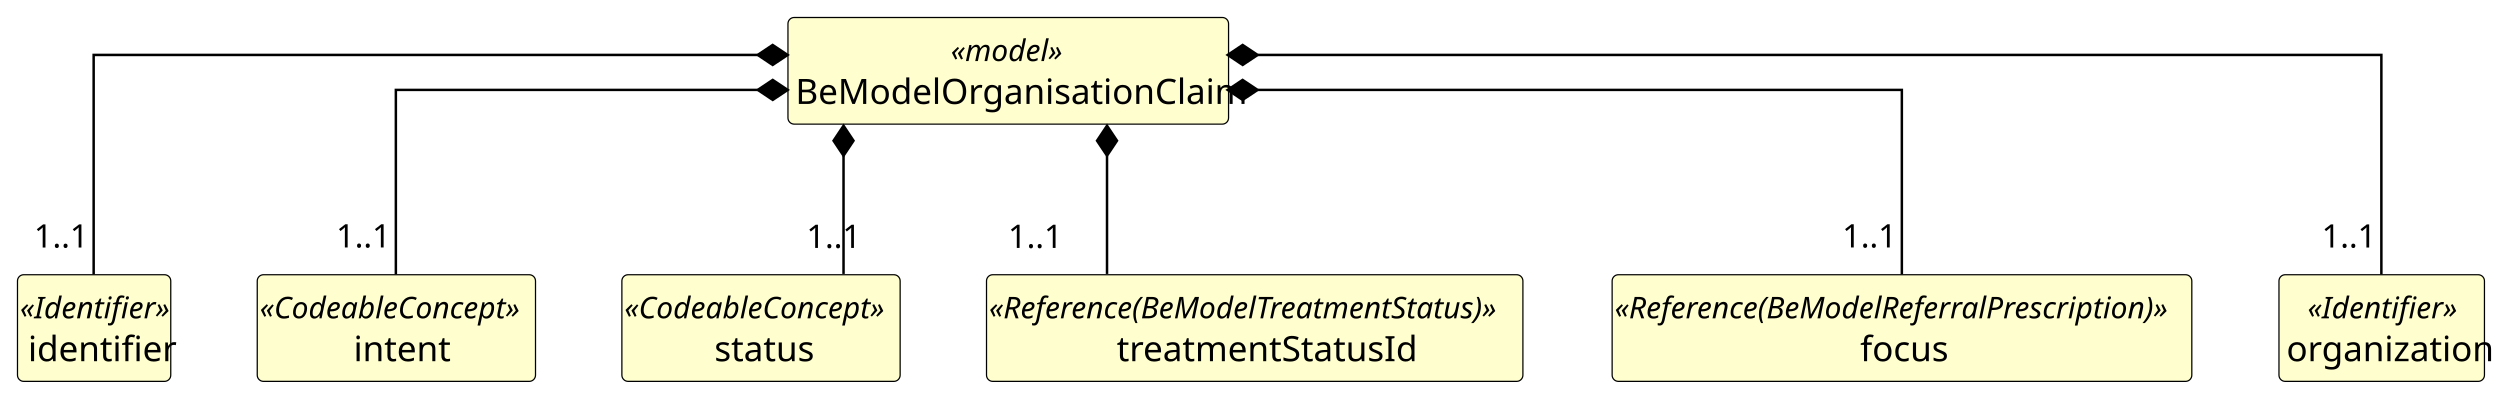
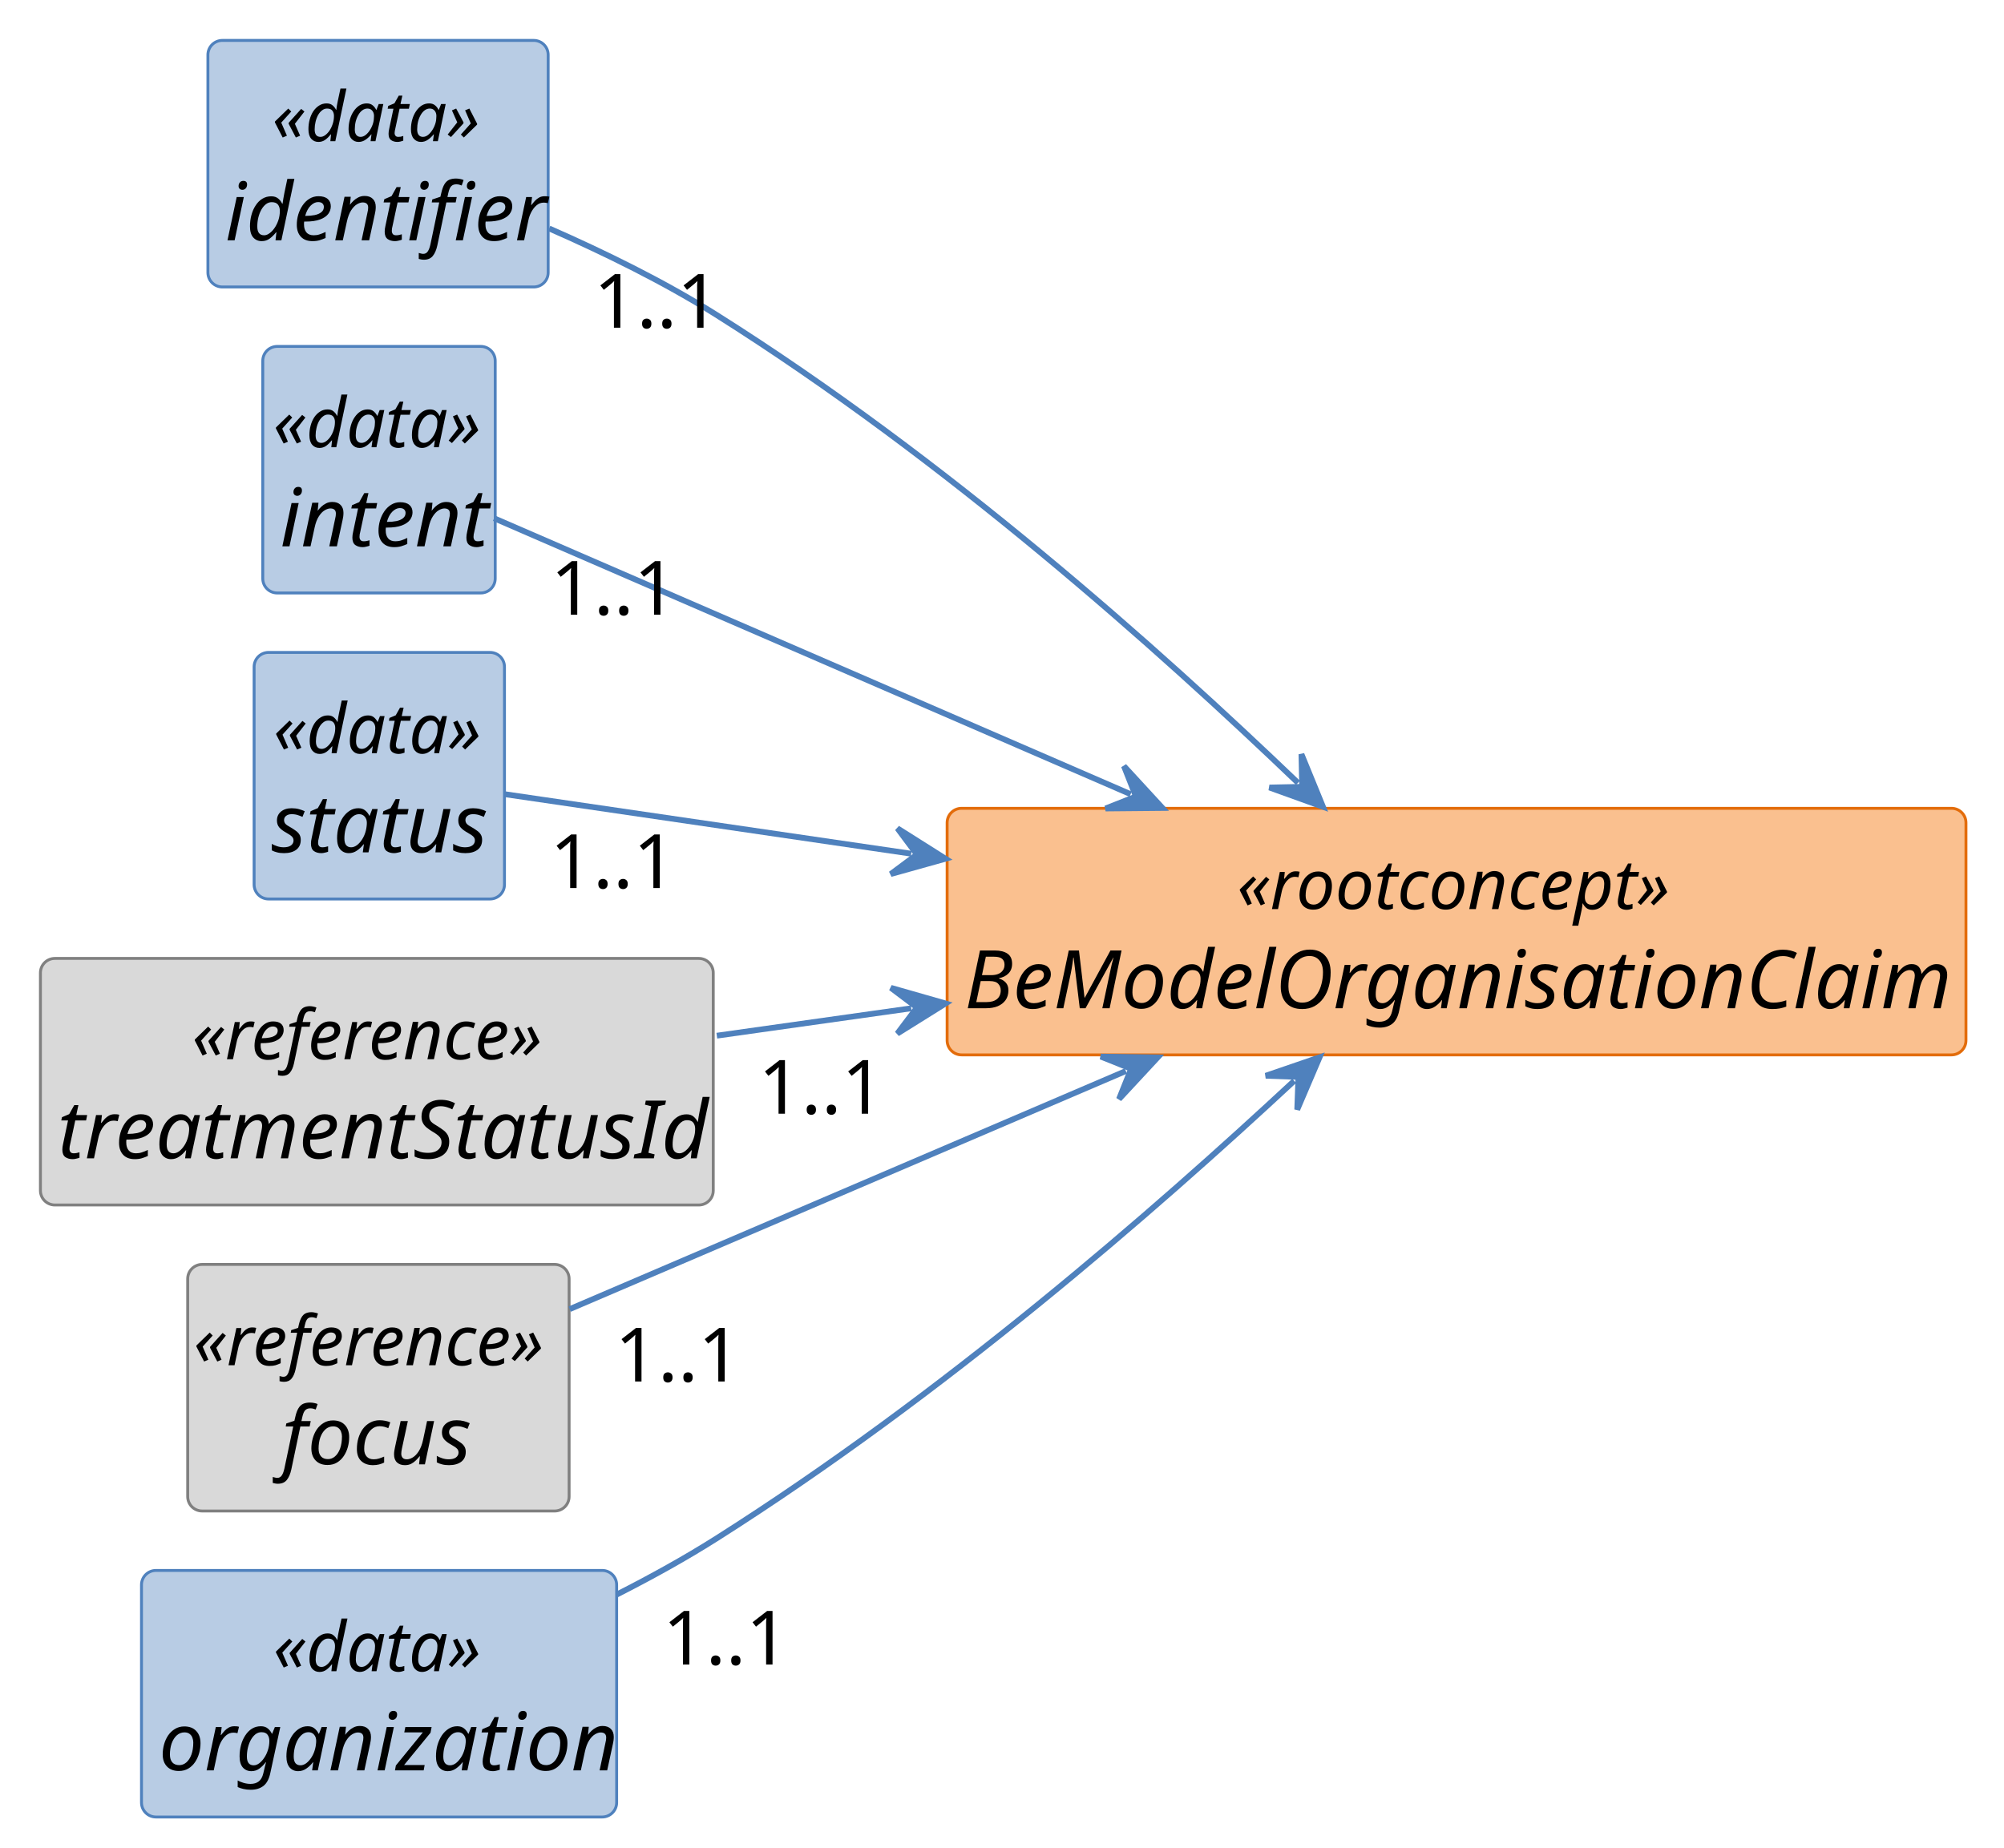
- <svg xmlns="http://www.w3.org/2000/svg" contentStyleType="text/css" data-diagram-type="CLASS" height="158px" preserveAspectRatio="none" style="width:1001px;height:158px;background:#FFFFFF;" version="1.1" viewBox="0 0 1001 158" width="1001px" zoomAndPan="magnify">
+ <svg xmlns="http://www.w3.org/2000/svg" contentStyleType="text/css" data-diagram-type="CLASS" height="320px" preserveAspectRatio="none" style="width:347px;height:320px;background:#FFFFFF;" version="1.1" viewBox="0 0 347 320" width="347px" zoomAndPan="magnify">
  <defs />
  <g>
-     <g class="entity" data-entity="BeModelOrganisationClaim" data-source-line="14" data-uid="ent0002" id="entity_BeModelOrganisationClaim">
-       <rect fill="#FEFECE" height="42.703" rx="2.5" ry="2.5" style="stroke:#000000;stroke-width:0.5;" width="176.413" x="315.5" y="7" />
-       <text fill="#000000" font-family="sans-serif" font-size="12" font-style="italic" lengthAdjust="spacing" textLength="46.031" x="380.691" y="24.457">«model»</text>
-       <text fill="#000000" font-family="sans-serif" font-size="14" lengthAdjust="spacing" textLength="170.413" x="318.5" y="41.627">BeModelOrganisationClaim</text>
+     <g class="entity" data-entity="BeModelOrganisationClaim" data-source-line="21" data-uid="ent0002" id="entity_BeModelOrganisationClaim">
+       <rect fill="#FAC08F" height="42.703" rx="2.5" ry="2.5" style="stroke:#E36C0A;stroke-width:0.5;" width="176.413" x="164" y="140" />
+       <text fill="#000000" font-family="sans-serif" font-size="12" font-style="italic" lengthAdjust="spacing" textLength="76.055" x="214.179" y="157.457">«rootconcept»</text>
+       <text fill="#000000" font-family="sans-serif" font-size="14" font-style="italic" lengthAdjust="spacing" textLength="170.413" x="167" y="174.627">BeModelOrganisationClaim</text>
    </g>
-     <g class="entity" data-entity="BeModelOrganisationClaim_identifier" data-source-line="17" data-uid="ent0003" id="entity_BeModelOrganisationClaim_identifier">
-       <rect fill="#FEFECE" height="42.703" rx="2.5" ry="2.5" style="stroke:#000000;stroke-width:0.5;" width="61.373" x="7" y="110" />
-       <text fill="#000000" font-family="sans-serif" font-size="12" font-style="italic" lengthAdjust="spacing" textLength="59.373" x="8" y="127.457">«Identifier»</text>
-       <text fill="#000000" font-family="sans-serif" font-size="14" lengthAdjust="spacing" textLength="52.917" x="11.228" y="144.627">identifier</text>
+     <g class="entity" data-entity="BeModelOrganisationClaim_identifier" data-source-line="24" data-uid="ent0003" id="entity_BeModelOrganisationClaim_identifier">
+       <rect fill="#B8CCE4" height="42.703" rx="2.5" ry="2.5" style="stroke:#4F81BD;stroke-width:0.5;" width="58.917" x="36" y="7" />
+       <text fill="#000000" font-family="sans-serif" font-size="12" font-style="italic" lengthAdjust="spacing" textLength="36.703" x="47.107" y="24.457">«data»</text>
+       <text fill="#000000" font-family="sans-serif" font-size="14" font-style="italic" lengthAdjust="spacing" textLength="52.917" x="39" y="41.627">identifier</text>
    </g>
-     <g class="entity" data-entity="BeModelOrganisationClaim_intent" data-source-line="20" data-uid="ent0004" id="entity_BeModelOrganisationClaim_intent">
-       <rect fill="#FEFECE" height="42.703" rx="2.5" ry="2.5" style="stroke:#000000;stroke-width:0.5;" width="111.418" x="103" y="110" />
-       <text fill="#000000" font-family="sans-serif" font-size="12" font-style="italic" lengthAdjust="spacing" textLength="109.418" x="104" y="127.457">«CodeableConcept»</text>
-       <text fill="#000000" font-family="sans-serif" font-size="14" lengthAdjust="spacing" textLength="34.248" x="141.585" y="144.627">intent</text>
+     <g class="entity" data-entity="BeModelOrganisationClaim_intent" data-source-line="27" data-uid="ent0004" id="entity_BeModelOrganisationClaim_intent">
+       <rect fill="#B8CCE4" height="42.703" rx="2.5" ry="2.5" style="stroke:#4F81BD;stroke-width:0.5;" width="40.248" x="45.5" y="60" />
+       <text fill="#000000" font-family="sans-serif" font-size="12" font-style="italic" lengthAdjust="spacing" textLength="36.703" x="47.273" y="77.457">«data»</text>
+       <text fill="#000000" font-family="sans-serif" font-size="14" font-style="italic" lengthAdjust="spacing" textLength="34.248" x="48.5" y="94.627">intent</text>
    </g>
-     <g class="entity" data-entity="BeModelOrganisationClaim_status" data-source-line="23" data-uid="ent0005" id="entity_BeModelOrganisationClaim_status">
-       <rect fill="#FEFECE" height="42.703" rx="2.5" ry="2.5" style="stroke:#000000;stroke-width:0.5;" width="111.418" x="249" y="110" />
-       <text fill="#000000" font-family="sans-serif" font-size="12" font-style="italic" lengthAdjust="spacing" textLength="109.418" x="250" y="127.457">«CodeableConcept»</text>
-       <text fill="#000000" font-family="sans-serif" font-size="14" lengthAdjust="spacing" textLength="37.352" x="286.033" y="144.627">status</text>
+     <g class="entity" data-entity="BeModelOrganisationClaim_status" data-source-line="30" data-uid="ent0005" id="entity_BeModelOrganisationClaim_status">
+       <rect fill="#B8CCE4" height="42.703" rx="2.5" ry="2.5" style="stroke:#4F81BD;stroke-width:0.5;" width="43.352" x="44" y="113" />
+       <text fill="#000000" font-family="sans-serif" font-size="12" font-style="italic" lengthAdjust="spacing" textLength="36.703" x="47.324" y="130.457">«data»</text>
+       <text fill="#000000" font-family="sans-serif" font-size="14" font-style="italic" lengthAdjust="spacing" textLength="37.352" x="47" y="147.627">status</text>
    </g>
-     <g class="entity" data-entity="BeModelOrganisationClaim_treatmentStatusId" data-source-line="26" data-uid="ent0006" id="entity_BeModelOrganisationClaim_treatmentStatusId">
-       <rect fill="#FEFECE" height="42.703" rx="2.5" ry="2.5" style="stroke:#000000;stroke-width:0.5;" width="214.772" x="395" y="110" />
-       <text fill="#000000" font-family="sans-serif" font-size="12" font-style="italic" lengthAdjust="spacing" textLength="212.772" x="396" y="127.457">«Reference(BeModelTreatmentStatus)»</text>
-       <text fill="#000000" font-family="sans-serif" font-size="14" lengthAdjust="spacing" textLength="110.503" x="447.134" y="144.627">treatmentStatusId</text>
+     <g class="entity" data-entity="BeModelOrganisationClaim_treatmentStatusId" data-source-line="33" data-uid="ent0006" id="entity_BeModelOrganisationClaim_treatmentStatusId">
+       <rect fill="#D9D9D9" height="42.703" rx="2.5" ry="2.5" style="stroke:#808080;stroke-width:0.5;" width="116.503" x="7" y="166" />
+       <text fill="#000000" font-family="sans-serif" font-size="12" font-style="italic" lengthAdjust="spacing" textLength="64.043" x="33.23" y="183.457">«reference»</text>
+       <text fill="#000000" font-family="sans-serif" font-size="14" font-style="italic" lengthAdjust="spacing" textLength="110.503" x="10" y="200.627">treatmentStatusId</text>
    </g>
-     <g class="entity" data-entity="BeModelOrganisationClaim_focus" data-source-line="29" data-uid="ent0007" id="entity_BeModelOrganisationClaim_focus">
-       <rect fill="#FEFECE" height="42.703" rx="2.5" ry="2.5" style="stroke:#000000;stroke-width:0.5;" width="232.103" x="645.5" y="110" />
-       <text fill="#000000" font-family="sans-serif" font-size="12" font-style="italic" lengthAdjust="spacing" textLength="230.103" x="646.5" y="127.457">«Reference(BeModelReferralPrescription)»</text>
-       <text fill="#000000" font-family="sans-serif" font-size="14" lengthAdjust="spacing" textLength="33.462" x="744.821" y="144.627">focus</text>
+     <g class="entity" data-entity="BeModelOrganisationClaim_focus" data-source-line="36" data-uid="ent0007" id="entity_BeModelOrganisationClaim_focus">
+       <rect fill="#D9D9D9" height="42.703" rx="2.5" ry="2.5" style="stroke:#808080;stroke-width:0.5;" width="66.043" x="32.5" y="219" />
+       <text fill="#000000" font-family="sans-serif" font-size="12" font-style="italic" lengthAdjust="spacing" textLength="64.043" x="33.5" y="236.457">«reference»</text>
+       <text fill="#000000" font-family="sans-serif" font-size="14" font-style="italic" lengthAdjust="spacing" textLength="33.462" x="48.791" y="253.627">focus</text>
    </g>
-     <g class="entity" data-entity="BeModelOrganisationClaim_organization" data-source-line="32" data-uid="ent0008" id="entity_BeModelOrganisationClaim_organization">
-       <rect fill="#FEFECE" height="42.703" rx="2.5" ry="2.5" style="stroke:#000000;stroke-width:0.5;" width="82.275" x="912.5" y="110" />
-       <text fill="#000000" font-family="sans-serif" font-size="12" font-style="italic" lengthAdjust="spacing" textLength="59.373" x="923.951" y="127.457">«Identifier»</text>
-       <text fill="#000000" font-family="sans-serif" font-size="14" lengthAdjust="spacing" textLength="76.275" x="915.5" y="144.627">organization</text>
+     <g class="entity" data-entity="BeModelOrganisationClaim_organization" data-source-line="39" data-uid="ent0008" id="entity_BeModelOrganisationClaim_organization">
+       <rect fill="#B8CCE4" height="42.703" rx="2.5" ry="2.5" style="stroke:#4F81BD;stroke-width:0.5;" width="82.275" x="24.5" y="272" />
+       <text fill="#000000" font-family="sans-serif" font-size="12" font-style="italic" lengthAdjust="spacing" textLength="36.703" x="47.286" y="289.457">«data»</text>
+       <text fill="#000000" font-family="sans-serif" font-size="14" font-style="italic" lengthAdjust="spacing" textLength="76.275" x="27.5" y="306.627">organization</text>
    </g>
-     <g class="link" data-entity-1="BeModelOrganisationClaim" data-entity-2="BeModelOrganisationClaim_identifier" data-source-line="35" data-uid="lnk9" id="link_BeModelOrganisationClaim_BeModelOrganisationClaim_identifier">
-       <path codeLine="35" d="M303.37,22 C195.07,22 37.5,22 37.5,22 C37.5,22 37.5,77.95 37.5,109.87" fill="none" id="BeModelOrganisationClaim-backto-BeModelOrganisationClaim_identifier" style="stroke:#000000;stroke-width:1;" />
-       <polygon fill="#000000" points="315.37,22,309.37,18,303.37,22,309.37,26,315.37,22" style="stroke:#000000;stroke-width:1;" />
-       <text fill="#000000" font-family="sans-serif" font-size="13" lengthAdjust="spacing" textLength="21.684" x="13.591" y="99.123">1..1</text>
+     <g class="link" data-entity-1="BeModelOrganisationClaim_identifier" data-entity-2="BeModelOrganisationClaim" data-source-line="42" data-uid="lnk9" id="link_BeModelOrganisationClaim_identifier_BeModelOrganisationClaim">
+       <path codeLine="42" d="M95.09,39.57 C104.58,43.73 115.01,48.83 124,54.5 C164,79.71 200.539,112.378 224.749,135.588" fill="none" id="BeModelOrganisationClaim_identifier-to-BeModelOrganisationClaim" style="stroke:#4F81BD;stroke-width:1;" />
+       <polygon fill="#4F81BD" points="229.08,139.74,225.351,130.624,225.471,136.28,219.815,136.399,229.08,139.74" style="stroke:#4F81BD;stroke-width:1;" />
+       <text fill="#000000" font-family="sans-serif" font-size="13" lengthAdjust="spacing" textLength="21.684" x="102.805" y="56.762">1..1</text>
    </g>
-     <g class="link" data-entity-1="BeModelOrganisationClaim" data-entity-2="BeModelOrganisationClaim_intent" data-source-line="36" data-uid="lnk10" id="link_BeModelOrganisationClaim_BeModelOrganisationClaim_intent">
-       <path codeLine="36" d="M303.4,36 C233.16,36 158.5,36 158.5,36 C158.5,36 158.5,81.65 158.5,109.83" fill="none" id="BeModelOrganisationClaim-backto-BeModelOrganisationClaim_intent" style="stroke:#000000;stroke-width:1;" />
-       <polygon fill="#000000" points="315.4,36,309.4,32,303.4,36,309.4,40,315.4,36" style="stroke:#000000;stroke-width:1;" />
-       <text fill="#000000" font-family="sans-serif" font-size="13" lengthAdjust="spacing" textLength="21.684" x="134.584" y="99.072">1..1</text>
+     <g class="link" data-entity-1="BeModelOrganisationClaim_intent" data-entity-2="BeModelOrganisationClaim" data-source-line="43" data-uid="lnk10" id="link_BeModelOrganisationClaim_intent_BeModelOrganisationClaim">
+       <path codeLine="43" d="M85.55,89.76 C112.62,101.5 157.645,121.023 195.775,137.554" fill="none" id="BeModelOrganisationClaim_intent-to-BeModelOrganisationClaim" style="stroke:#4F81BD;stroke-width:1;" />
+       <polygon fill="#4F81BD" points="201.28,139.94,194.613,132.69,196.692,137.951,191.432,140.03,201.28,139.94" style="stroke:#4F81BD;stroke-width:1;" />
+       <text fill="#000000" font-family="sans-serif" font-size="13" lengthAdjust="spacing" textLength="21.684" x="95.342" y="106.464">1..1</text>
    </g>
-     <g class="link" data-entity-1="BeModelOrganisationClaim" data-entity-2="BeModelOrganisationClaim_status" data-source-line="37" data-uid="lnk11" id="link_BeModelOrganisationClaim_BeModelOrganisationClaim_status">
-       <path codeLine="37" d="M337.75,62.34 C337.75,79.82 337.75,92.22 337.75,109.69" fill="none" id="BeModelOrganisationClaim-backto-BeModelOrganisationClaim_status" style="stroke:#000000;stroke-width:1;" />
-       <polygon fill="#000000" points="337.75,50.34,333.75,56.34,337.75,62.34,341.75,56.34,337.75,50.34" style="stroke:#000000;stroke-width:1;" />
-       <text fill="#000000" font-family="sans-serif" font-size="13" lengthAdjust="spacing" textLength="21.684" x="322.9" y="99.261">1..1</text>
+     <g class="link" data-entity-1="BeModelOrganisationClaim_status" data-entity-2="BeModelOrganisationClaim" data-source-line="44" data-uid="lnk11" id="link_BeModelOrganisationClaim_status_BeModelOrganisationClaim">
+       <path codeLine="44" d="M87.31,137.54 C106.15,140.3 129.313,143.69 157.783,147.861" fill="none" id="BeModelOrganisationClaim_status-to-BeModelOrganisationClaim" style="stroke:#4F81BD;stroke-width:1;" />
+       <polygon fill="#4F81BD" points="163.72,148.73,155.395,143.468,158.773,148.005,154.235,151.383,163.72,148.73" style="stroke:#4F81BD;stroke-width:1;" />
+       <text fill="#000000" font-family="sans-serif" font-size="13" lengthAdjust="spacing" textLength="21.684" x="95.226" y="153.805">1..1</text>
    </g>
-     <g class="link" data-entity-1="BeModelOrganisationClaim" data-entity-2="BeModelOrganisationClaim_treatmentStatusId" data-source-line="38" data-uid="lnk12" id="link_BeModelOrganisationClaim_BeModelOrganisationClaim_treatmentStatusId">
-       <path codeLine="38" d="M443.25,62.34 C443.25,79.82 443.25,92.22 443.25,109.69" fill="none" id="BeModelOrganisationClaim-backto-BeModelOrganisationClaim_treatmentStatusId" style="stroke:#000000;stroke-width:1;" />
-       <polygon fill="#000000" points="443.25,50.34,439.25,56.34,443.25,62.34,447.25,56.34,443.25,50.34" style="stroke:#000000;stroke-width:1;" />
-       <text fill="#000000" font-family="sans-serif" font-size="13" lengthAdjust="spacing" textLength="21.684" x="403.627" y="99.261">1..1</text>
+     <g class="link" data-entity-1="BeModelOrganisationClaim_treatmentStatusId" data-entity-2="BeModelOrganisationClaim" data-source-line="45" data-uid="lnk12" id="link_BeModelOrganisationClaim_treatmentStatusId_BeModelOrganisationClaim">
+       <path codeLine="45" d="M124.12,179.38 C136.7,177.61 144.349,176.525 157.788,174.636" fill="none" id="BeModelOrganisationClaim_treatmentStatusId-to-BeModelOrganisationClaim" style="stroke:#4F81BD;stroke-width:1;" />
+       <polygon fill="#4F81BD" points="163.73,173.8,154.261,171.092,158.779,174.496,155.375,179.014,163.73,173.8" style="stroke:#4F81BD;stroke-width:1;" />
+       <text fill="#000000" font-family="sans-serif" font-size="13" lengthAdjust="spacing" textLength="21.684" x="131.309" y="192.896">1..1</text>
    </g>
-     <g class="link" data-entity-1="BeModelOrganisationClaim" data-entity-2="BeModelOrganisationClaim_focus" data-source-line="39" data-uid="lnk13" id="link_BeModelOrganisationClaim_BeModelOrganisationClaim_focus">
-       <path codeLine="39" d="M503.54,36 C609.54,36 761.5,36 761.5,36 C761.5,36 761.5,81.65 761.5,109.83" fill="none" id="BeModelOrganisationClaim-backto-BeModelOrganisationClaim_focus" style="stroke:#000000;stroke-width:1;" />
-       <polygon fill="#000000" points="491.54,36,497.54,40,503.54,36,497.54,32,491.54,36" style="stroke:#000000;stroke-width:1;" />
-       <text fill="#000000" font-family="sans-serif" font-size="13" lengthAdjust="spacing" textLength="21.684" x="737.628" y="99.072">1..1</text>
+     <g class="link" data-entity-1="BeModelOrganisationClaim_focus" data-entity-2="BeModelOrganisationClaim" data-source-line="46" data-uid="lnk13" id="link_BeModelOrganisationClaim_focus_BeModelOrganisationClaim">
+       <path codeLine="46" d="M98.64,226.74 C126.72,214.71 162.454,199.411 194.944,185.501" fill="none" id="BeModelOrganisationClaim_focus-to-BeModelOrganisationClaim" style="stroke:#4F81BD;stroke-width:1;" />
+       <polygon fill="#4F81BD" points="200.46,183.14,190.612,183.005,195.863,185.108,193.761,190.359,200.46,183.14" style="stroke:#4F81BD;stroke-width:1;" />
+       <text fill="#000000" font-family="sans-serif" font-size="13" lengthAdjust="spacing" textLength="21.684" x="106.47" y="239.267">1..1</text>
    </g>
-     <g class="link" data-entity-1="BeModelOrganisationClaim" data-entity-2="BeModelOrganisationClaim_organization" data-source-line="40" data-uid="lnk14" id="link_BeModelOrganisationClaim_BeModelOrganisationClaim_organization">
-       <path codeLine="40" d="M503.56,22 C658.94,22 953.5,22 953.5,22 C953.5,22 953.5,77.95 953.5,109.87" fill="none" id="BeModelOrganisationClaim-backto-BeModelOrganisationClaim_organization" style="stroke:#000000;stroke-width:1;" />
-       <polygon fill="#000000" points="491.56,22,497.56,26,503.56,22,497.56,18,491.56,22" style="stroke:#000000;stroke-width:1;" />
-       <text fill="#000000" font-family="sans-serif" font-size="13" lengthAdjust="spacing" textLength="21.684" x="929.604" y="99.123">1..1</text>
+     <g class="link" data-entity-1="BeModelOrganisationClaim_organization" data-entity-2="BeModelOrganisationClaim" data-source-line="47" data-uid="lnk14" id="link_BeModelOrganisationClaim_organization_BeModelOrganisationClaim">
+       <path codeLine="47" d="M106.79,276.18 C112.69,273.18 118.6,269.92 124,266.5 C163.39,241.54 199.705,209.875 224.095,187.205" fill="none" id="BeModelOrganisationClaim_organization-to-BeModelOrganisationClaim" style="stroke:#4F81BD;stroke-width:1;" />
+       <polygon fill="#4F81BD" points="228.49,183.12,219.175,186.317,224.828,186.524,224.621,192.177,228.49,183.12" style="stroke:#4F81BD;stroke-width:1;" />
+       <text fill="#000000" font-family="sans-serif" font-size="13" lengthAdjust="spacing" textLength="21.684" x="114.752" y="288.298">1..1</text>
    </g>
  </g>
</svg>
